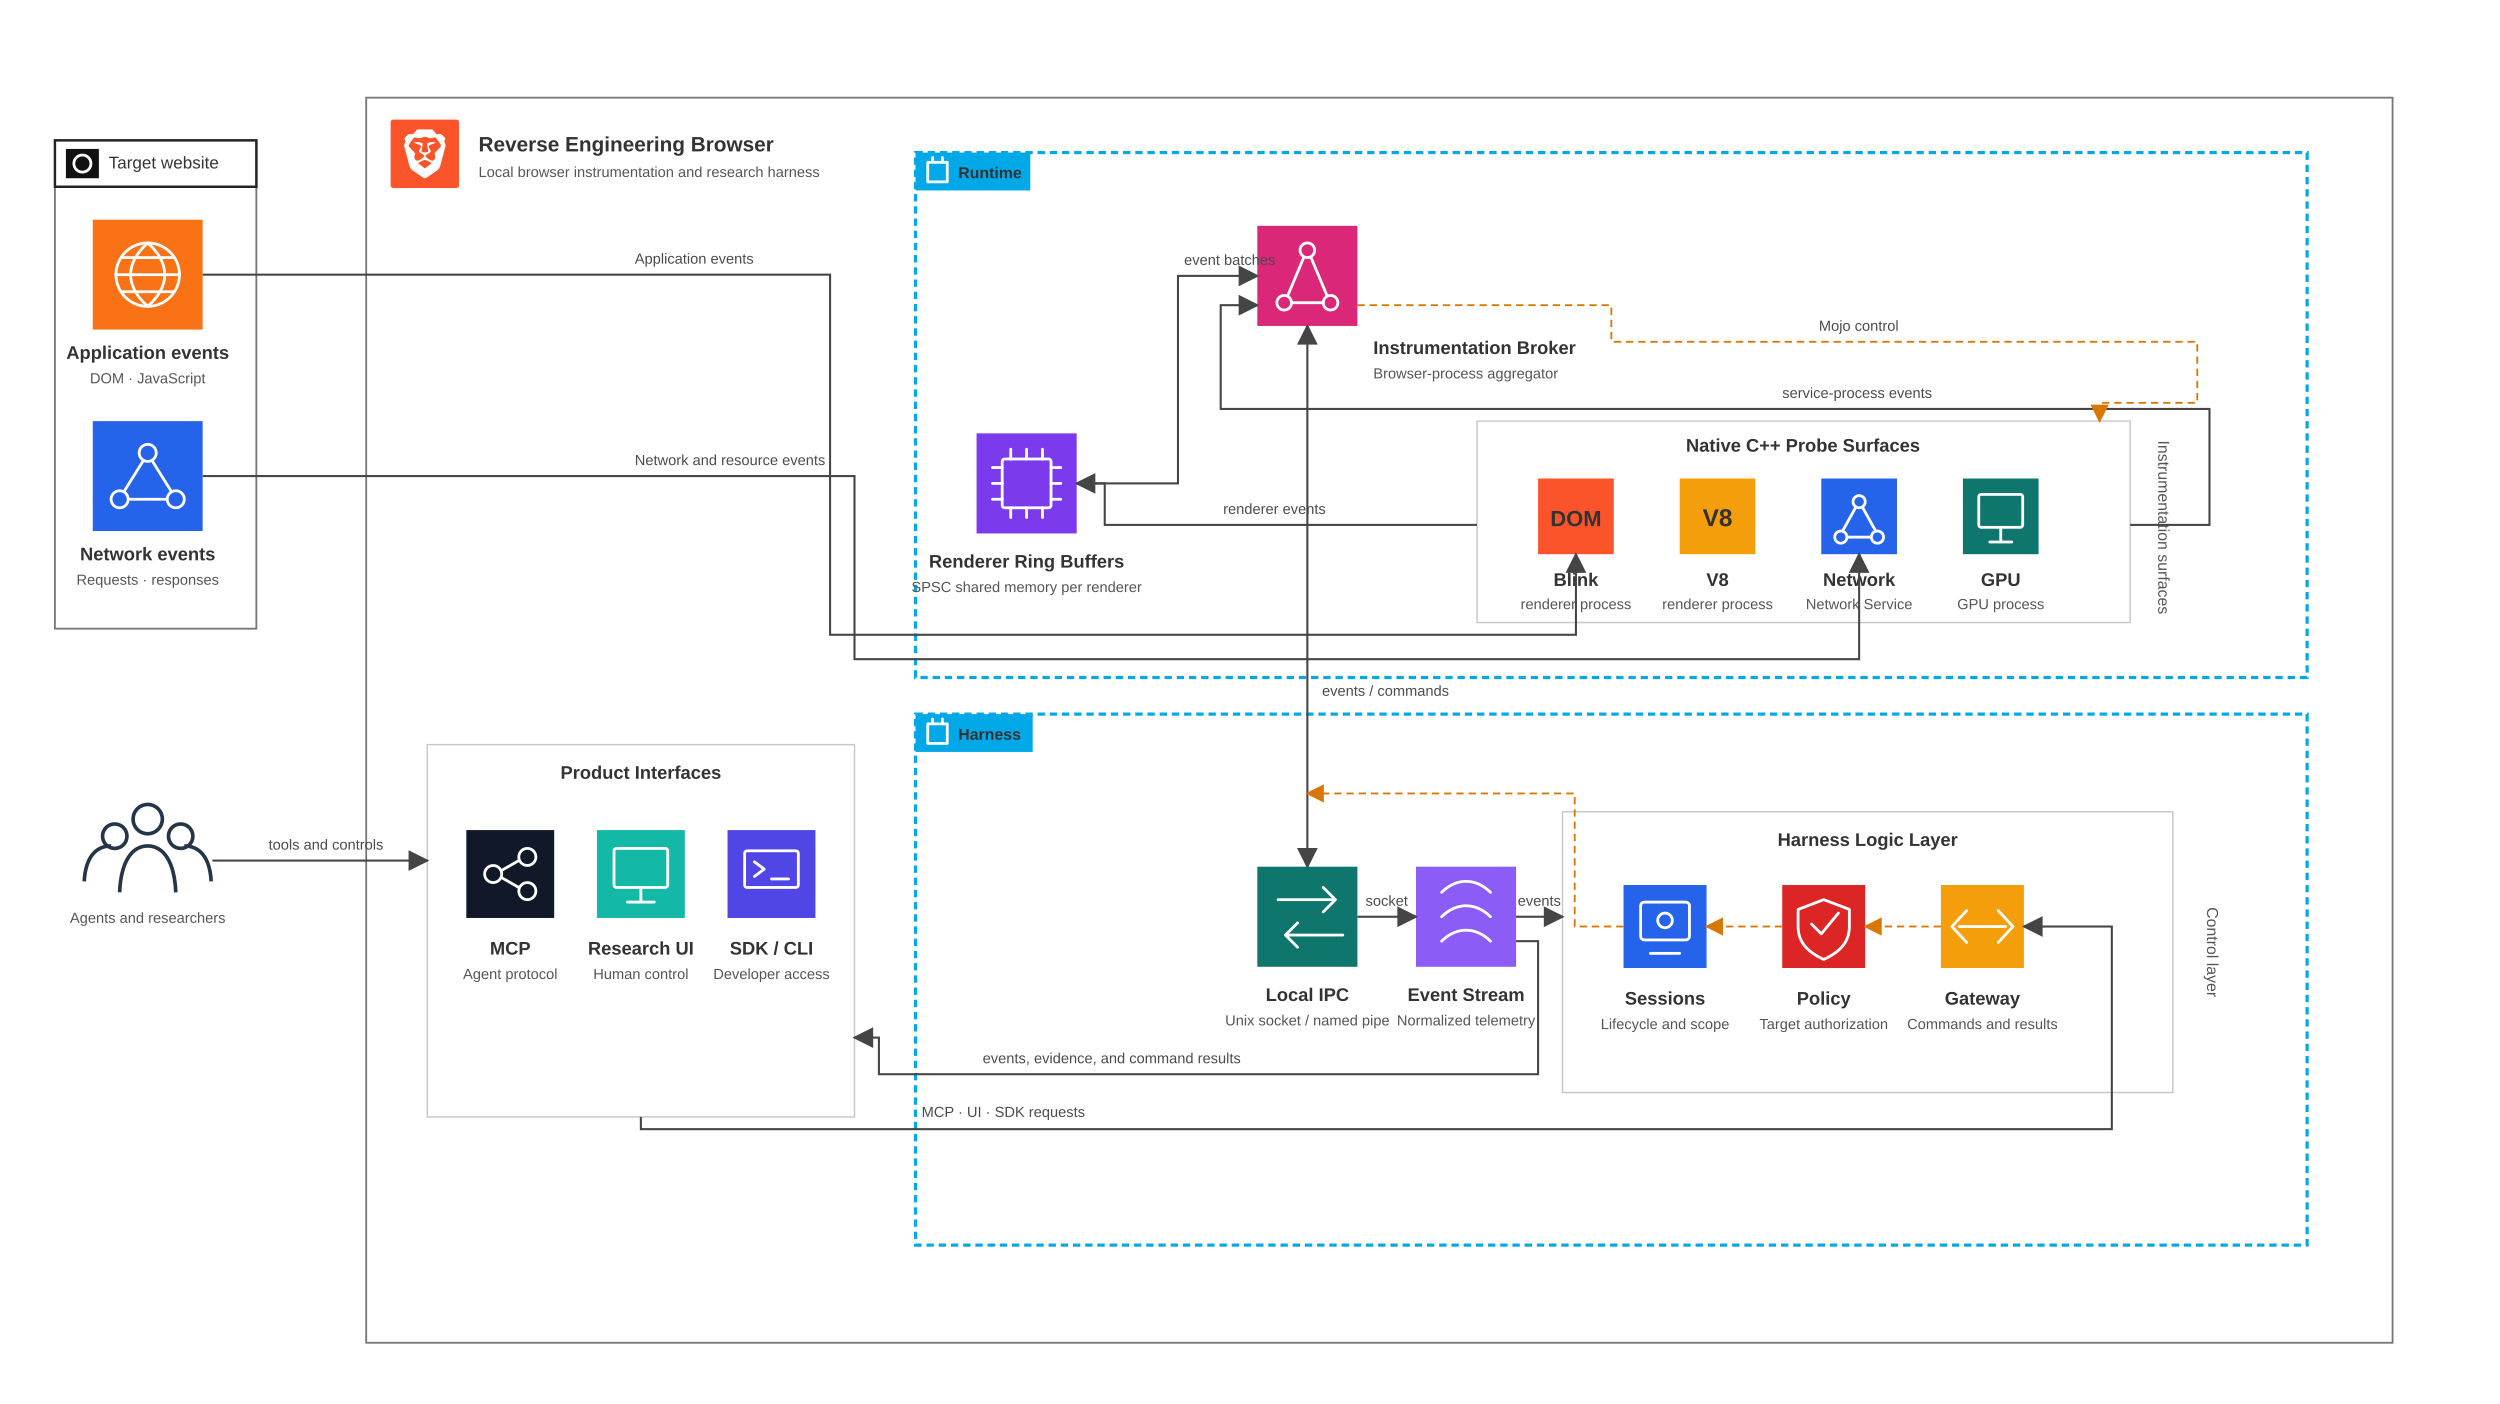
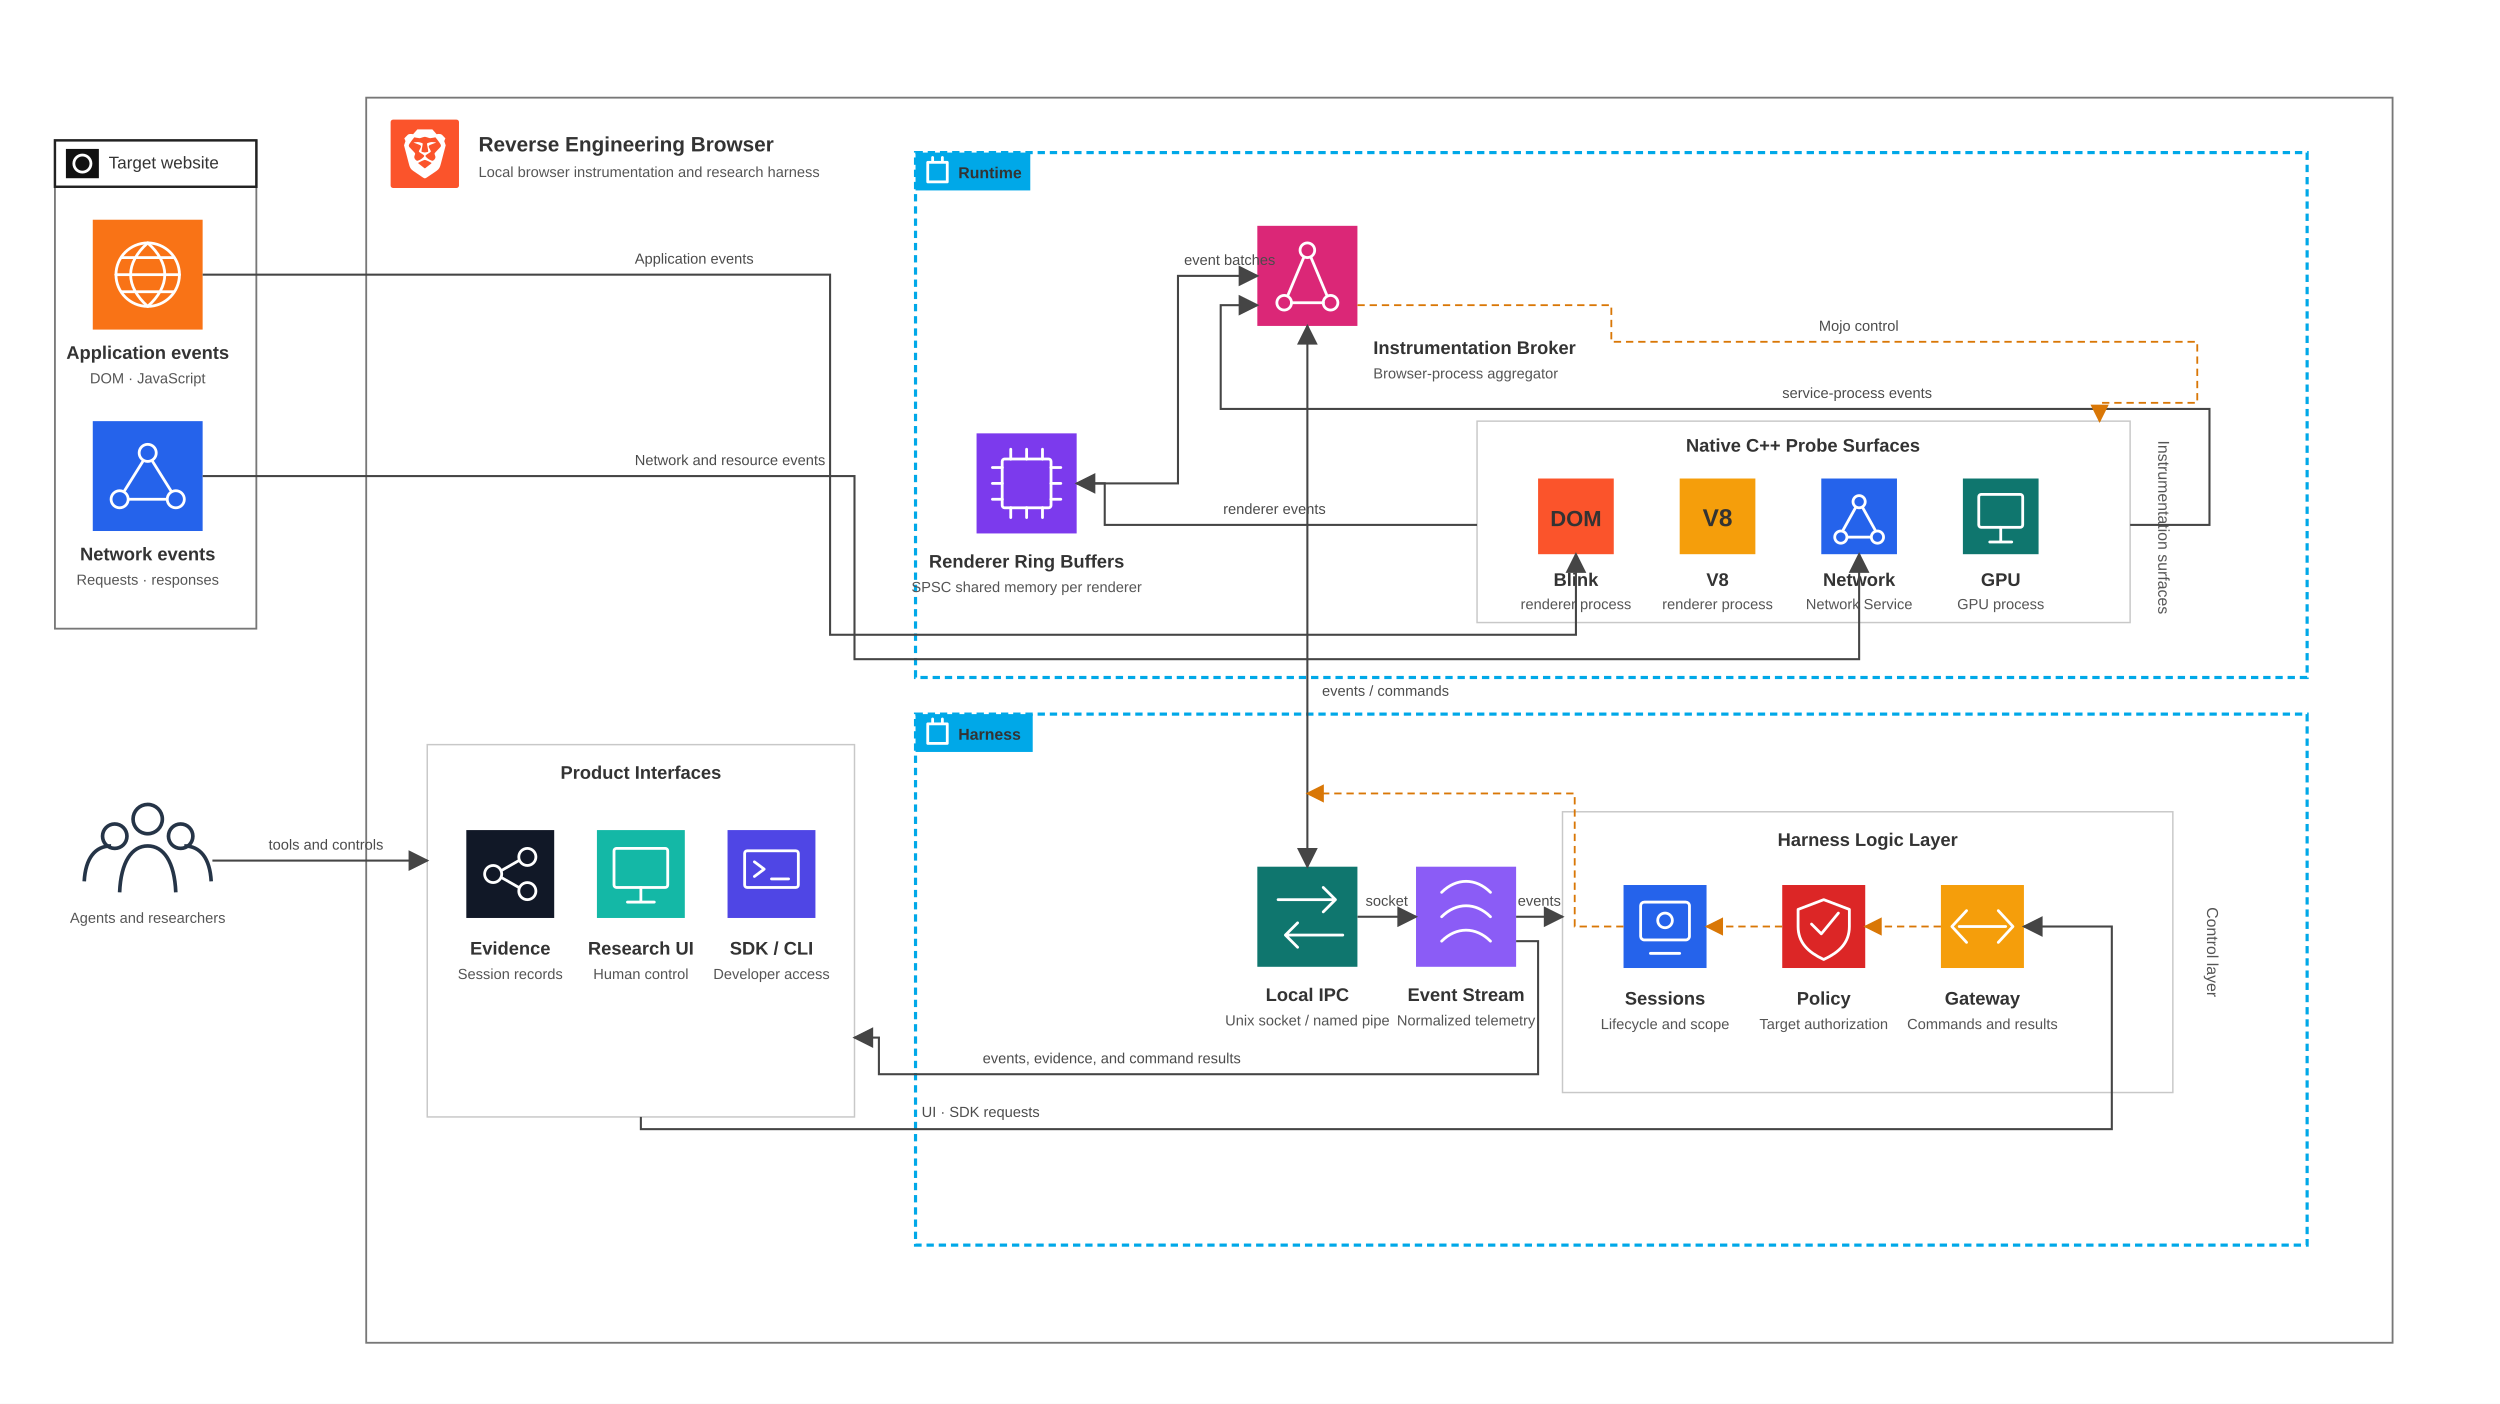
<svg xmlns="http://www.w3.org/2000/svg" width="2048" height="1150" viewBox="0 0 2048 1150" role="img" aria-labelledby="title desc">
  <defs>
    <marker id="arrow" markerWidth="10" markerHeight="10" refX="9" refY="5" orient="auto-start-reverse">
      <path d="M0 0L10 5L0 10Z" fill="#454545" />
    </marker>
    <marker id="arrow-control" markerWidth="10" markerHeight="10" refX="9" refY="5" orient="auto">
      <path d="M0 0L10 5L0 10Z" fill="#D97706" />
    </marker>
    <style>
      text { font-family: Arial, Helvetica, sans-serif; fill: #333333; }
      .boundary { fill: #FFFFFF; stroke: #777777; stroke-width: 1.5; }
      .region { fill: none; stroke: #00A8E8; stroke-width: 2.6; stroke-dasharray: 6 4; }
      .layer { fill: #FFFFFF; stroke: #C8C8C8; stroke-width: 1.2; }
      .edge { fill: none; stroke: #454545; stroke-width: 1.7; marker-end: url(#arrow); }
      .edge-plain { fill: none; stroke: #454545; stroke-width: 1.7; }
      .duplex { fill: none; stroke: #454545; stroke-width: 1.7; marker-start: url(#arrow); marker-end: url(#arrow); }
      .control { fill: none; stroke: #D97706; stroke-width: 1.5; stroke-dasharray: 6 4; marker-end: url(#arrow-control); }
      .title { font-size: 17px; font-weight: 700; }
      .label { font-size: 15px; font-weight: 700; }
      .sub { font-size: 12px; fill: #555555; }
      .edge-label { font-size: 12px; fill: #4B4B4B; }
      .layer-label { font-size: 13px; fill: #555555; }
      .icon-stroke { fill: none; stroke: #FFFFFF; stroke-width: 2.3; stroke-linecap: round; stroke-linejoin: round; }
    </style>
  </defs>
  <rect width="2048" height="1150" fill="#FFFFFF" />
  <rect x="45" y="115" width="165" height="400" class="boundary" />
  <rect x="45" y="115" width="165" height="38" fill="#FFFFFF" stroke="#222222" stroke-width="2" />
  <rect x="54" y="122" width="27" height="24" fill="#111111" />
  <circle cx="67.5" cy="134" r="7" class="icon-stroke" stroke-width="1.4" />
  <text x="89" y="138" font-size="14">Target website</text>
  <rect x="76" y="180" width="90" height="90" fill="#F97316" />
  <circle cx="121" cy="225" r="26" class="icon-stroke" />
  <path d="M95 225h52M121 199c9 8 14 17 14 26s-5 18-14 26M121 199c-9 8-14 17-14 26s5 18 14 26M100 211h42M100 239h42" class="icon-stroke" />
  <text x="121" y="294" text-anchor="middle" class="label">Application events</text>
  <text x="121" y="314" text-anchor="middle" class="sub">DOM · JavaScript</text>
  <rect x="76" y="345" width="90" height="90" fill="#2563EB" />
  <circle cx="121" cy="371" r="7" class="icon-stroke" />
  <circle cx="98" cy="409" r="7" class="icon-stroke" />
  <circle cx="144" cy="409" r="7" class="icon-stroke" />
  <path d="M117 378l-15 24M125 378l15 24M106 409h30" class="icon-stroke" />
  <text x="121" y="459" text-anchor="middle" class="label">Network events</text>
  <text x="121" y="479" text-anchor="middle" class="sub">Requests · responses</text>
  <g transform="translate(67 655)">
    <circle cx="54" cy="16" r="12" fill="none" stroke="#253447" stroke-width="3" />
    <circle cx="27" cy="30" r="10" fill="none" stroke="#253447" stroke-width="3" />
    <circle cx="81" cy="30" r="10" fill="none" stroke="#253447" stroke-width="3" />
    <path d="M31 76c1-25 10-38 23-38s22 13 23 38M2 67c1-19 9-29 22-29M106 67c-1-19-9-29-22-29" fill="none" stroke="#253447" stroke-width="3" />
    <text x="54" y="101" text-anchor="middle" class="sub">Agents and researchers</text>
  </g>
  <rect x="300" y="80" width="1660" height="1020" class="boundary" />
  <rect x="320" y="98" width="56" height="56" rx="2" fill="#FB542B" />
  <path d="M15.68 0l2.096 2.38s1.84-.512 2.709.358c.868.87 1.584 1.638 1.584 1.638l-.562 1.381.715 2.047s-2.104 7.98-2.35 8.955c-.486 1.919-.818 2.66-2.198 3.633-1.38.972-3.884 2.66-4.293 2.916-.409.256-.92.692-1.38.692-.46 0-.97-.436-1.38-.692a185.796 185.796 0 01-4.293-2.916c-1.38-.973-1.712-1.714-2.197-3.633-.247-.975-2.351-8.955-2.351-8.955l.715-2.047-.562-1.381s.716-.768 1.585-1.638c.868-.87 2.708-.358 2.708-.358L8.321 0h7.36zm-3.679 14.936c-.14 0-1.038.317-1.758.69-.72.373-1.242.637-1.409.742-.167.104-.065.301.087.409.152.107 2.194 1.69 2.393 1.866.198.175.489.464.687.464.198 0 .49-.29.688-.464.198-.175 2.24-1.759 2.392-1.866.152-.108.254-.305.087-.41-.167-.104-.689-.368-1.41-.741-.72-.373-1.617-.69-1.757-.69zm0-11.278s-.409.001-1.022.206-1.278.46-1.584.46c-.307 0-2.581-.434-2.581-.434S4.119 7.152 4.119 7.849c0 .697.339.881.68 1.243l2.02 2.149c.192.203.59.511.356 1.066-.235.555-.58 1.26-.196 1.977.384.716 1.042 1.194 1.464 1.115.421-.08 1.412-.598 1.776-.834.364-.237 1.518-1.19 1.518-1.554 0-.365-1.193-1.02-1.413-1.168-.22-.15-1.226-.725-1.247-.95-.02-.227-.012-.293.284-.851.297-.559.831-1.304.742-1.8-.089-.495-.95-.753-1.565-.986-.615-.232-1.799-.671-1.947-.74-.148-.068-.11-.133.339-.175.448-.043 1.719-.212 2.292-.052.573.16 1.552.403 1.632.532.079.13.149.134.067.579-.081.445-.5 2.581-.541 2.96-.04.38-.12.63.288.724.409.094 1.097.256 1.333.256s.924-.162 1.333-.256c.408-.093.329-.344.288-.723-.04-.38-.46-2.516-.541-2.961-.082-.445-.012-.45.067-.579.08-.129 1.059-.372 1.632-.532.573-.16 1.845.009 2.292.052.449.042.487.107.339.175-.148.069-1.332.508-1.947.74-.615.233-1.476.49-1.565.986-.09.496.445 1.241.742 1.8.297.558.304.624.284.85-.02.226-1.026.802-1.247.95-.22.15-1.413.804-1.413 1.169 0 .364 1.154 1.317 1.518 1.554.364.236 1.355.755 1.776.834.422.079 1.08-.4 1.464-1.115.384-.716.039-1.422-.195-1.977-.235-.555.163-.863.355-1.066l2.02-2.149c.341-.362.68-.546.68-1.243 0-.697-2.695-3.96-2.695-3.96s-2.274.436-2.58.436c-.307 0-.972-.256-1.585-.461-.613-.205-1.022-.206-1.022-.206z" transform="translate(328 106) scale(1.67)" fill="#FFFFFF" />
  <text x="392" y="124" class="title">Reverse Engineering Browser</text>
  <text x="392" y="145" class="sub">Local browser instrumentation and research harness</text>
  <rect x="350" y="610" width="350" height="305" class="layer" />
  <text x="525" y="638" text-anchor="middle" class="label">Product Interfaces</text>
  <rect x="382" y="680" width="72" height="72" fill="#111827" />
  <circle cx="404" cy="716" r="7" class="icon-stroke" />
  <circle cx="432" cy="702" r="7" class="icon-stroke" />
  <circle cx="432" cy="730" r="7" class="icon-stroke" />
  <path d="M411 713l14-8M411 719l14 8" class="icon-stroke" />
-   <text x="418" y="782" text-anchor="middle" class="label">MCP</text>
-   <text x="418" y="802" text-anchor="middle" class="sub">Agent protocol</text>
+   <text x="418" y="782" text-anchor="middle" class="label">Evidence</text>
+   <text x="418" y="802" text-anchor="middle" class="sub">Session records</text>
  <rect x="489" y="680" width="72" height="72" fill="#14B8A6" />
  <rect x="503" y="695" width="44" height="32" rx="2" class="icon-stroke" />
  <path d="M514 739h22M525 727v12" class="icon-stroke" />
  <text x="525" y="782" text-anchor="middle" class="label">Research UI</text>
  <text x="525" y="802" text-anchor="middle" class="sub">Human control</text>
  <rect x="596" y="680" width="72" height="72" fill="#4F46E5" />
  <rect x="610" y="697" width="44" height="30" rx="2" class="icon-stroke" />
  <path d="M618 706l8 6-8 6M632 720h14" class="icon-stroke" />
  <text x="632" y="782" text-anchor="middle" class="label">SDK / CLI</text>
  <text x="632" y="802" text-anchor="middle" class="sub">Developer access</text>
  <rect x="750" y="125" width="1140" height="430" class="region" />
  <rect x="750" y="125" width="94" height="31" fill="#00A8E8" />
  <path d="M760 133h16v16h-16zM764 129v4M772 129v4" class="icon-stroke" stroke-width="1.5" />
  <text x="785" y="146" font-size="13" font-weight="700" fill="#FFFFFF">Runtime</text>
  <rect x="800" y="355" width="82" height="82" fill="#7C3AED" />
  <rect x="821" y="376" width="40" height="40" rx="2" class="icon-stroke" />
  <path d="M813 383h8M813 396h8M813 409h8M861 383h8M861 396h8M861 409h8M828 368v8M841 368v8M854 368v8M828 416v8M841 416v8M854 416v8" class="icon-stroke" />
  <text x="841" y="465" text-anchor="middle" class="label">Renderer Ring Buffers</text>
  <text x="841" y="485" text-anchor="middle" class="sub">SPSC shared memory per renderer</text>
  <rect x="1030" y="185" width="82" height="82" fill="#DB2777" />
  <circle cx="1071" cy="205" r="6" class="icon-stroke" />
  <circle cx="1052" cy="248" r="6" class="icon-stroke" />
  <circle cx="1090" cy="248" r="6" class="icon-stroke" />
  <path d="M1068 211l-13 31M1074 211l13 31M1058 248h26" class="icon-stroke" />
  <text x="1125" y="290" class="label">Instrumentation Broker</text>
  <text x="1125" y="310" class="sub">Browser-process aggregator</text>
  <rect x="1210" y="345" width="535" height="165" class="layer" />
  <text x="1477" y="370" text-anchor="middle" class="label">Native C++ Probe Surfaces</text>
  <rect x="1260" y="392" width="62" height="62" fill="#FB542B" />
  <text x="1291" y="431" text-anchor="middle" font-size="18" font-weight="700" fill="#FFFFFF">DOM</text>
  <text x="1291" y="480" text-anchor="middle" class="label">Blink</text>
  <text x="1291" y="499" text-anchor="middle" class="sub">renderer process</text>
  <rect x="1376" y="392" width="62" height="62" fill="#F59E0B" />
  <text x="1407" y="431" text-anchor="middle" font-size="20" font-weight="700" fill="#FFFFFF">V8</text>
  <text x="1407" y="480" text-anchor="middle" class="label">V8</text>
  <text x="1407" y="499" text-anchor="middle" class="sub">renderer process</text>
  <rect x="1492" y="392" width="62" height="62" fill="#2563EB" />
  <circle cx="1523" cy="411" r="5" class="icon-stroke" />
  <circle cx="1508" cy="440" r="5" class="icon-stroke" />
  <circle cx="1538" cy="440" r="5" class="icon-stroke" />
  <path d="M1520 416l-10 18M1526 416l10 18M1514 440h18" class="icon-stroke" />
  <text x="1523" y="480" text-anchor="middle" class="label">Network</text>
  <text x="1523" y="499" text-anchor="middle" class="sub">Network Service</text>
  <rect x="1608" y="392" width="62" height="62" fill="#0F766E" />
  <rect x="1621" y="405" width="36" height="27" rx="2" class="icon-stroke" />
  <path d="M1630 444h18M1639 432v12" class="icon-stroke" />
  <text x="1639" y="480" text-anchor="middle" class="label">GPU</text>
  <text x="1639" y="499" text-anchor="middle" class="sub">GPU process</text>
  <text x="1768" y="432" transform="rotate(90 1768 432)" text-anchor="middle" class="layer-label">Instrumentation surfaces</text>
  <rect x="750" y="585" width="1140" height="435" class="region" />
  <rect x="750" y="585" width="96" height="31" fill="#00A8E8" />
  <path d="M760 593h16v16h-16zM764 589v4M772 589v4" class="icon-stroke" stroke-width="1.5" />
  <text x="785" y="606" font-size="13" font-weight="700" fill="#FFFFFF">Harness</text>
  <rect x="1030" y="710" width="82" height="82" fill="#0F766E" />
  <path d="M1047 737h47l-10-10M1094 737l-10 10M1100 766h-47l10-10M1053 766l10 10" class="icon-stroke" />
  <text x="1071" y="820" text-anchor="middle" class="label">Local IPC</text>
  <text x="1071" y="840" text-anchor="middle" class="sub">Unix socket / named pipe</text>
  <rect x="1160" y="710" width="82" height="82" fill="#8B5CF6" />
  <path d="M1181 731c12-12 28-12 40 0M1181 751c12-12 28-12 40 0M1181 771c12-12 28-12 40 0" class="icon-stroke" />
  <text x="1201" y="820" text-anchor="middle" class="label">Event Stream</text>
  <text x="1201" y="840" text-anchor="middle" class="sub">Normalized telemetry</text>
  <rect x="1280" y="665" width="500" height="230" class="layer" />
  <text x="1530" y="693" text-anchor="middle" class="label">Harness Logic Layer</text>
  <rect x="1330" y="725" width="68" height="68" fill="#2563EB" />
  <rect x="1344" y="739" width="40" height="31" rx="3" class="icon-stroke" />
  <circle cx="1364" cy="754" r="6" class="icon-stroke" />
  <path d="M1352 781h24" class="icon-stroke" />
  <text x="1364" y="823" text-anchor="middle" class="label">Sessions</text>
  <text x="1364" y="843" text-anchor="middle" class="sub">Lifecycle and scope</text>
  <rect x="1460" y="725" width="68" height="68" fill="#DC2626" />
  <path d="M1494 737l21 8v14c0 13-8 21-21 27-13-6-21-14-21-27v-14z" class="icon-stroke" />
  <path d="M1484 757l8 8 14-17" class="icon-stroke" />
  <text x="1494" y="823" text-anchor="middle" class="label">Policy</text>
  <text x="1494" y="843" text-anchor="middle" class="sub">Target authorization</text>
  <rect x="1590" y="725" width="68" height="68" fill="#F59E0B" />
  <path d="M1605 759h38M1611 746l-12 13 12 13M1637 746l12 13-12 13" class="icon-stroke" />
  <text x="1624" y="823" text-anchor="middle" class="label">Gateway</text>
  <text x="1624" y="843" text-anchor="middle" class="sub">Commands and results</text>
  <text x="1808" y="780" transform="rotate(90 1808 780)" text-anchor="middle" class="layer-label">Control layer</text>
  <path d="M166 225H680V520H1291V454" class="edge" />
  <text x="520" y="216" class="edge-label">Application events</text>
  <path d="M166 390H700V540H1523V454" class="edge" />
  <text x="520" y="381" class="edge-label">Network and resource events</text>
  <path d="M1210 430H905V396H882" class="edge" />
  <text x="1002" y="421" class="edge-label">renderer events</text>
  <path d="M882 396H965V226H1030" class="edge" />
  <text x="970" y="217" class="edge-label">event batches</text>
  <path d="M1745 430H1810V335H1000V250H1030" class="edge" />
  <text x="1460" y="326" class="edge-label">service-process events</text>
  <path d="M1071 267V710" class="duplex" />
  <text x="1083" y="570" class="edge-label">events / commands</text>
  <path d="M1112 250H1320V280H1800V330H1720V345" class="control" />
  <text x="1490" y="271" class="edge-label">Mojo control</text>
  <path d="M1112 751H1160" class="edge" />
  <text x="1136" y="742" text-anchor="middle" class="edge-label">socket</text>
  <path d="M1242 751H1280" class="edge" />
  <text x="1261" y="742" text-anchor="middle" class="edge-label">events</text>
  <path d="M1590 759H1528" class="control" />
  <path d="M1460 759H1398" class="control" />
  <path d="M1330 759H1290V650H1071" class="control" />
  <path d="M174 705H350" class="edge" />
  <text x="220" y="696" class="edge-label">tools and controls</text>
  <path d="M525 915V925H1730V759H1658" class="edge" />
-   <text x="755" y="915" class="edge-label">MCP · UI · SDK requests</text>
+   <text x="755" y="915" class="edge-label">UI · SDK requests</text>
  <path d="M1242 771H1260V880H720V850H700" class="edge" />
  <text x="805" y="871" class="edge-label">events, evidence, and command results</text>
</svg>
